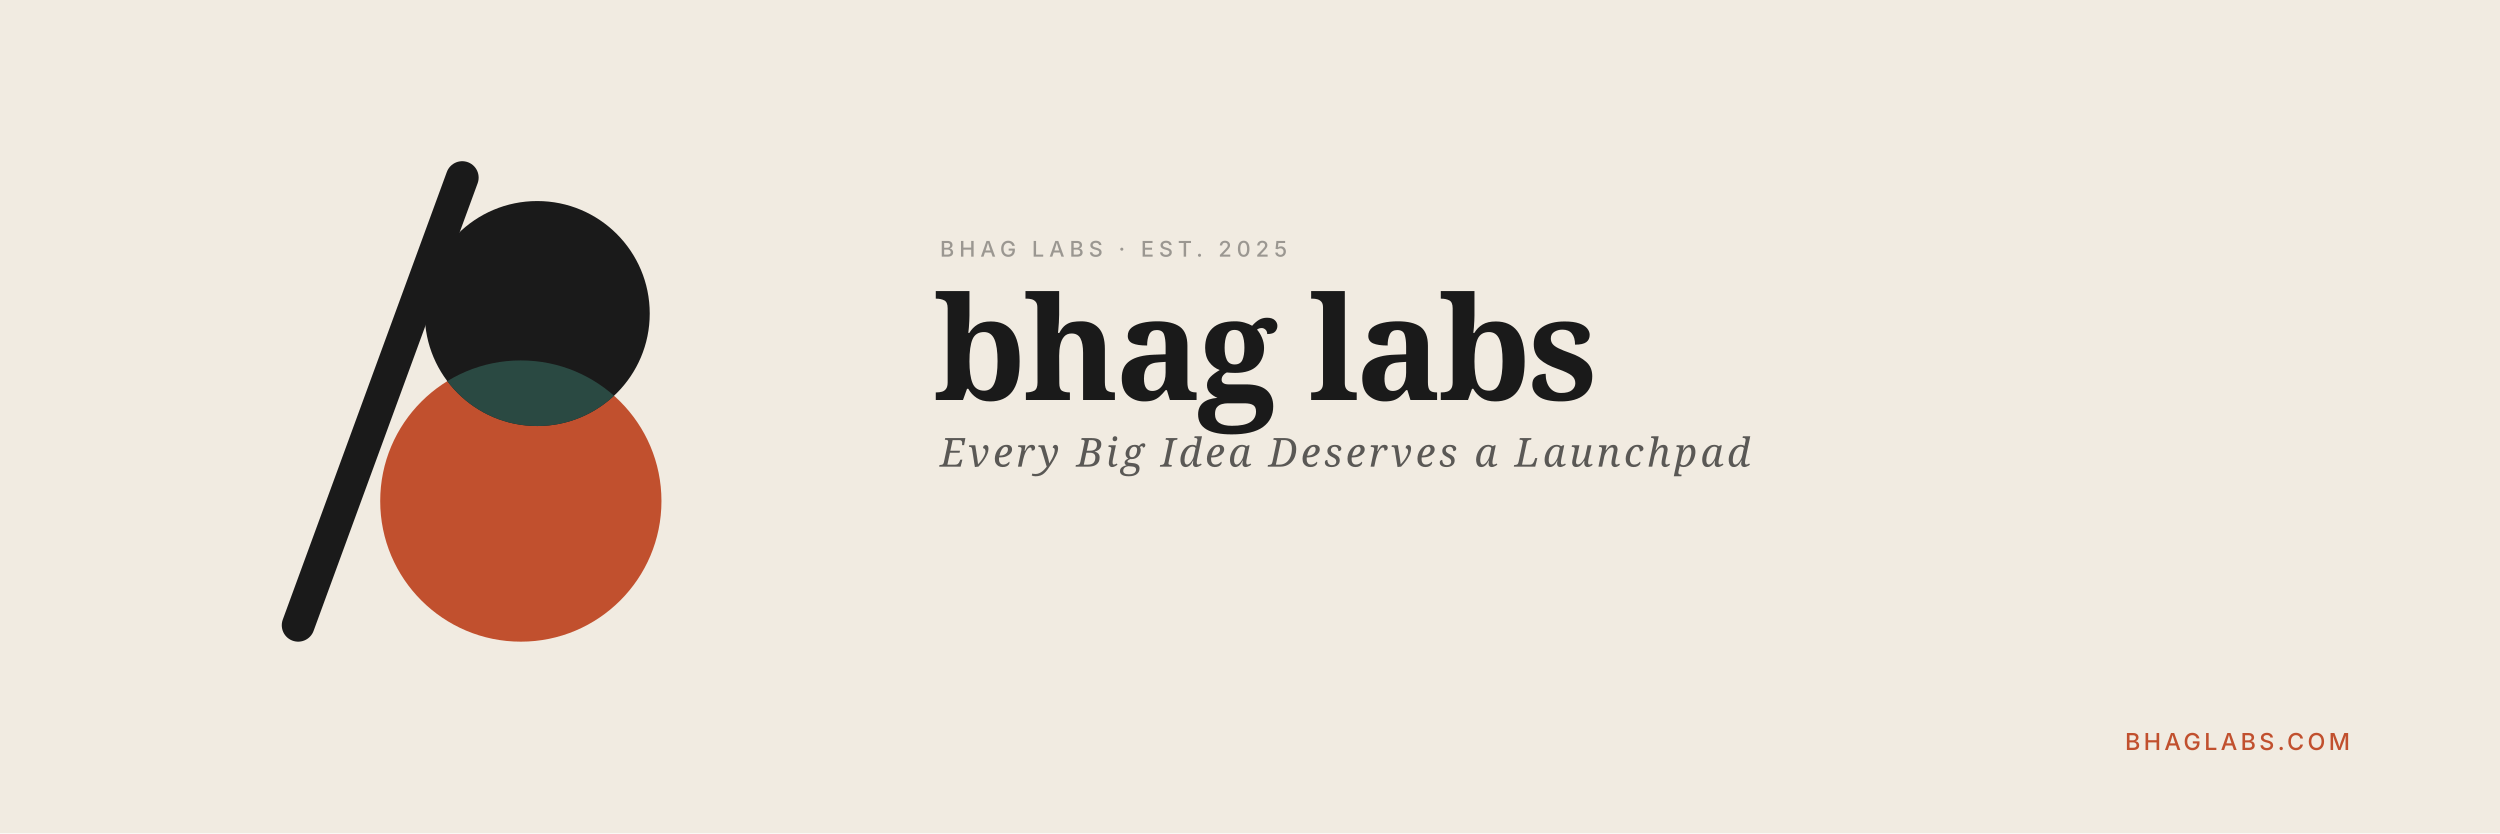
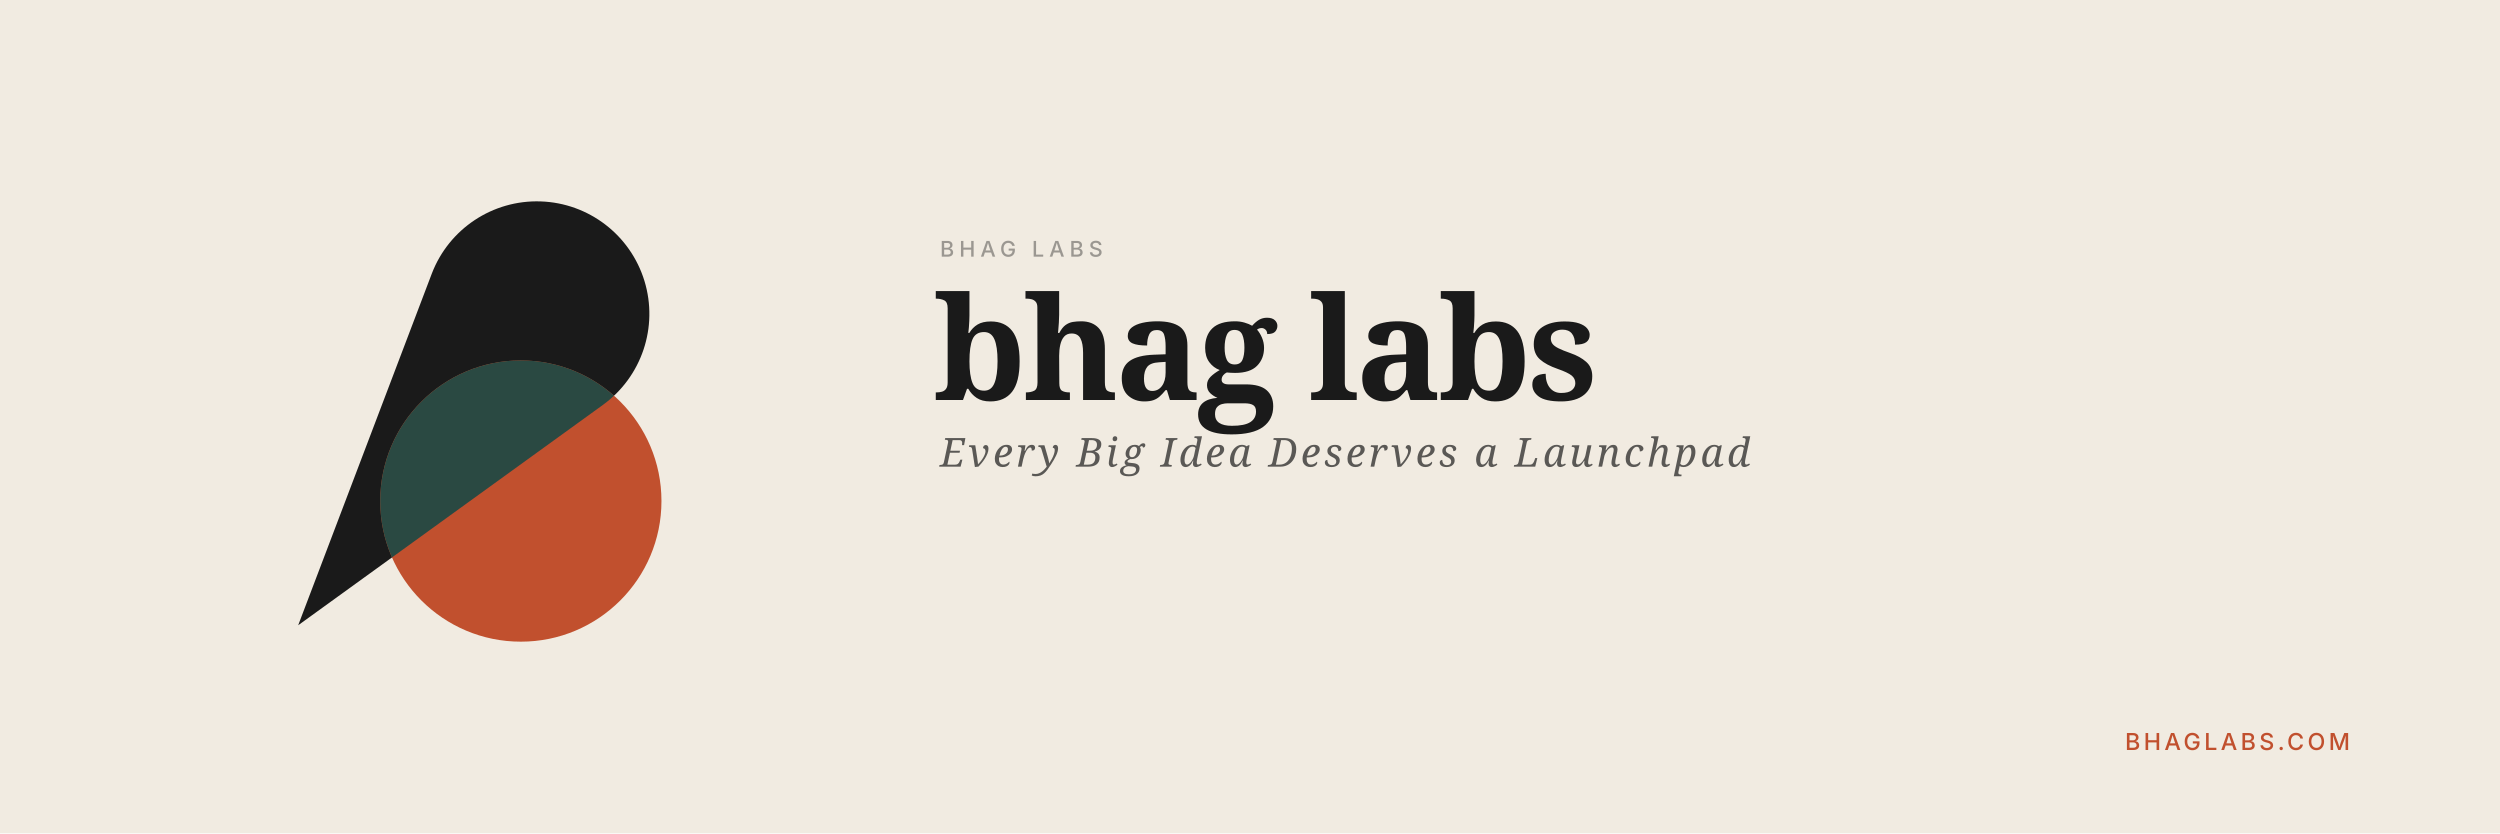
<svg xmlns="http://www.w3.org/2000/svg" viewBox="0 0 1500 500" role="img" aria-label="BHAG Labs">
  <rect width="1500" height="500" fill="#f1ebe1" />
  <g transform="translate(110,70) scale(1.40625)">
    <defs>
      <clipPath id="tw-clip">
-         <circle cx="151" cy="84" r="48" />
+         <path d="M 49 217 L 106 67 A 48 48 0 1 1 179 123 Z" />
      </clipPath>
    </defs>
-     <line x1="49" y1="217" x2="119" y2="26" stroke="#1a1a1a" stroke-width="14" stroke-linecap="round" />
+     <path d="M 49 217 L 106 67 A 48 48 0 1 1 179 123 Z" fill="#1a1a1a" />
    <circle cx="144" cy="164" r="60" fill="#c1502e" />
-     <circle cx="151" cy="84" r="48" fill="#1a1a1a" />
    <circle cx="144" cy="164" r="60" fill="#2a4942" clip-path="url(#tw-clip)" />
  </g>
  <g transform="translate(560, 240)">
    <text font-family="'Playfair Display', Georgia, serif" font-weight="700" font-size="86" letter-spacing="-2" fill="#1a1a1a">bhag labs</text>
    <text x="4" y="40" font-family="'Cormorant Garamond', Garamond, serif" font-weight="400" font-style="italic" font-size="24" letter-spacing="2" fill="#1a1a1a" opacity="0.7">Every Big Idea Deserves a Launchpad</text>
  </g>
-   <text x="564" y="154" text-anchor="start" font-family="Inter, ui-sans-serif, system-ui, sans-serif" font-weight="500" font-size="13" letter-spacing="3" fill="#1a1a1a" opacity="0.4">BHAG LABS  ·  EST. 2025</text>
+   <text x="564" y="154" text-anchor="start" font-family="Inter, ui-sans-serif, system-ui, sans-serif" font-weight="500" font-size="13" letter-spacing="3" fill="#1a1a1a" opacity="0.4">BHAG LABS</text>
  <text x="1410" y="450" text-anchor="end" font-family="Inter, ui-sans-serif, system-ui, sans-serif" font-weight="500" font-size="14" letter-spacing="2" fill="#c1502e">BHAGLABS.COM</text>
</svg>
